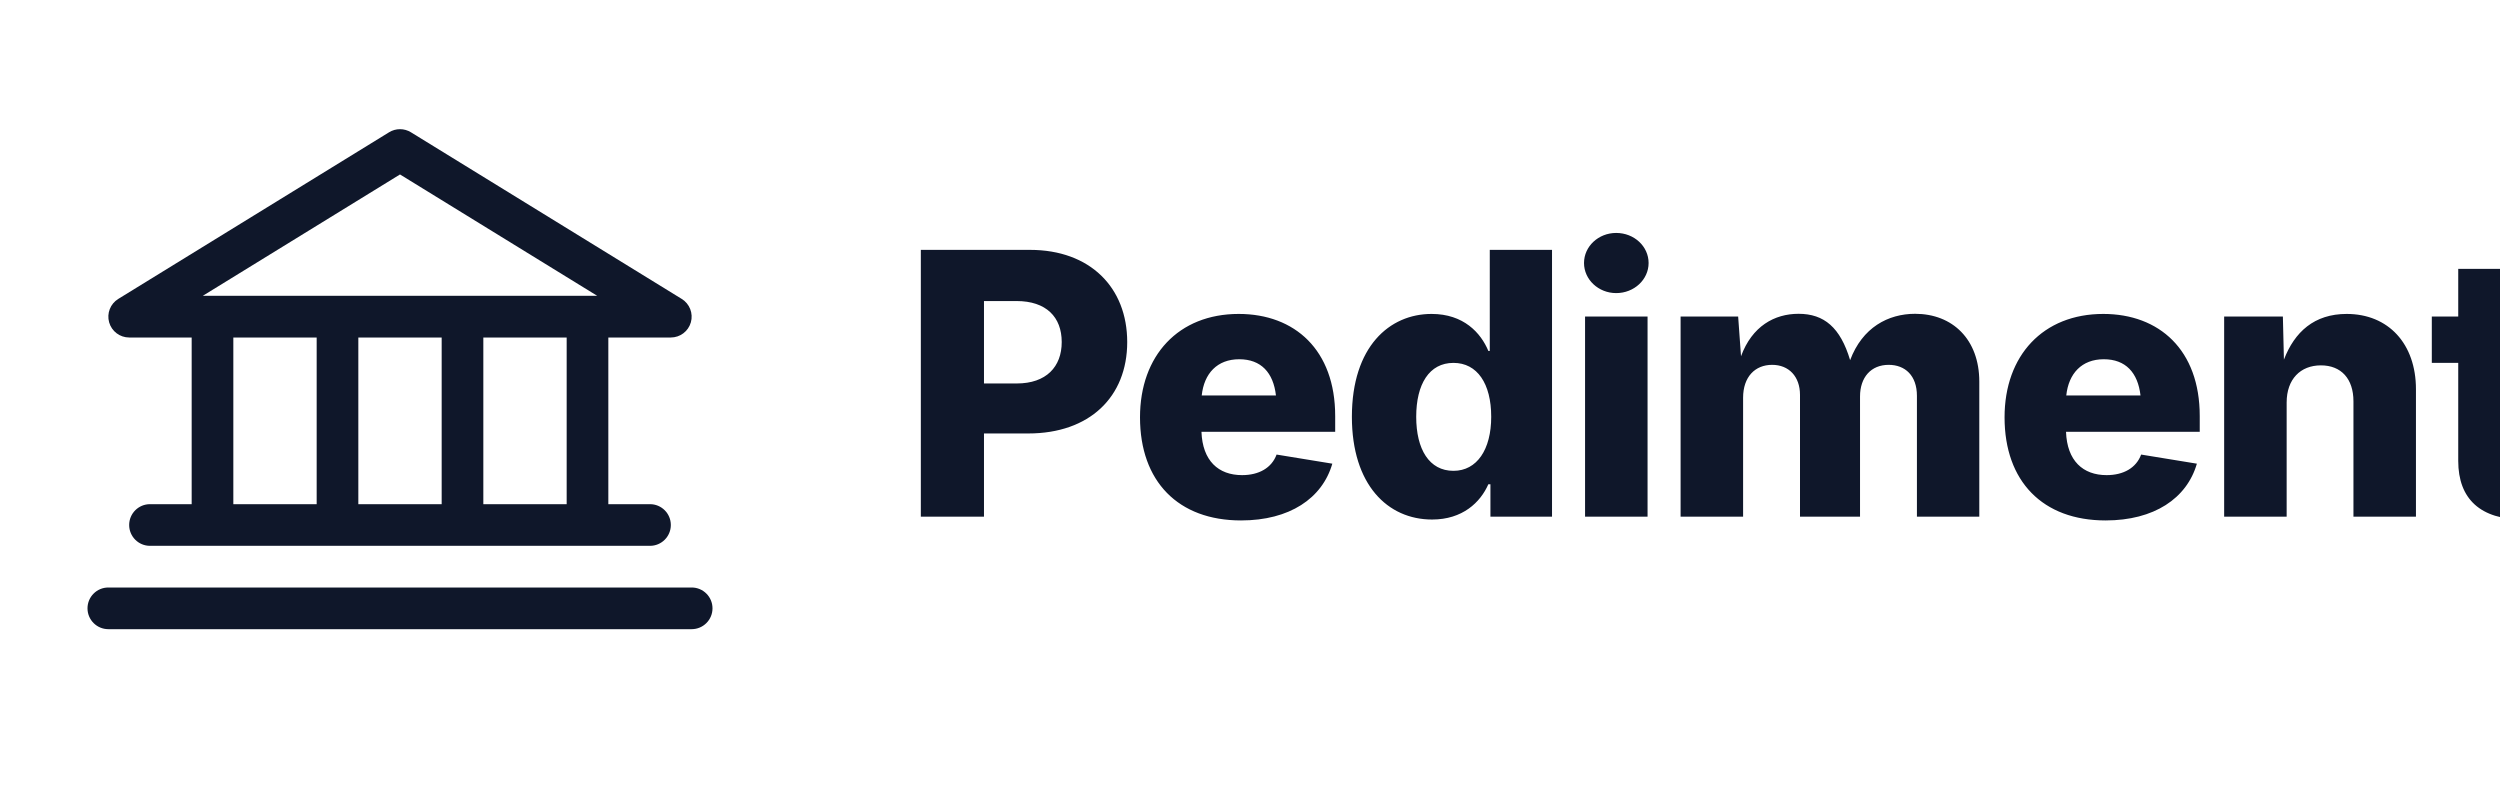
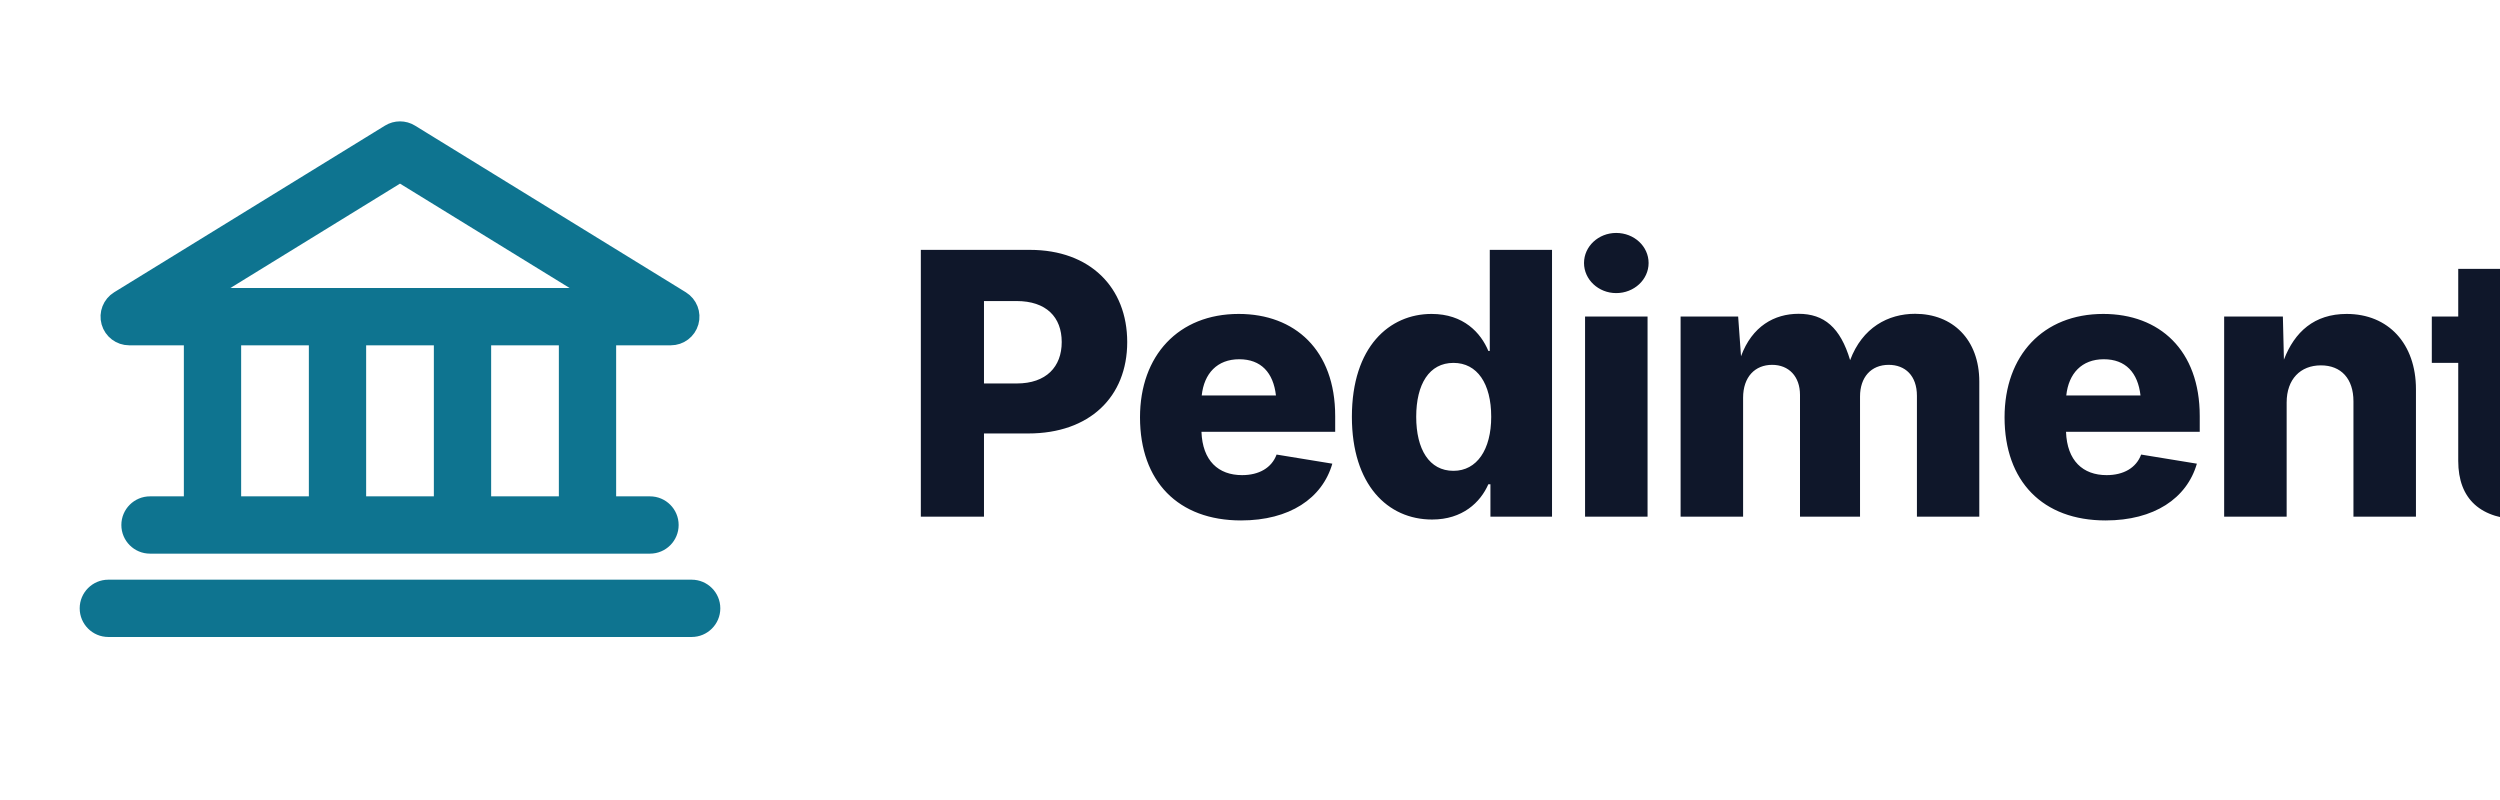
<svg xmlns="http://www.w3.org/2000/svg" width="150" height="48" viewBox="0 0 300 96" role="img" aria-label="Pediment">
-   <g fill="#0f172a" transform="translate(8 8) scale(0.3125)">
+   <g fill="#0E7490" stroke="#0E7490" stroke-width="6" stroke-linejoin="round" transform="translate(8 8) scale(0.3125)">
    <path d="M24,104H48v64H32a8,8,0,0,0,0,16H224a8,8,0,0,0,0-16H208V104h24a8,8,0,0,0,4.19-14.81l-104-64a8,8,0,0,0-8.38,0l-104,64A8,8,0,0,0,24,104Zm40,0H96v64H64Zm80,0v64H112V104Zm48,64H160V104h32ZM128,41.39,203.74,88H52.26ZM248,208a8,8,0,0,1-8,8H16a8,8,0,0,1,0-16H240A8,8,0,0,1,248,208Z" />
  </g>
  <text x="108" y="62" font-family="-apple-system, BlinkMacSystemFont, 'Segoe UI', system-ui, sans-serif" font-weight="800" font-size="44" letter-spacing="-1" fill="#0f172a">Pediment</text>
</svg>
